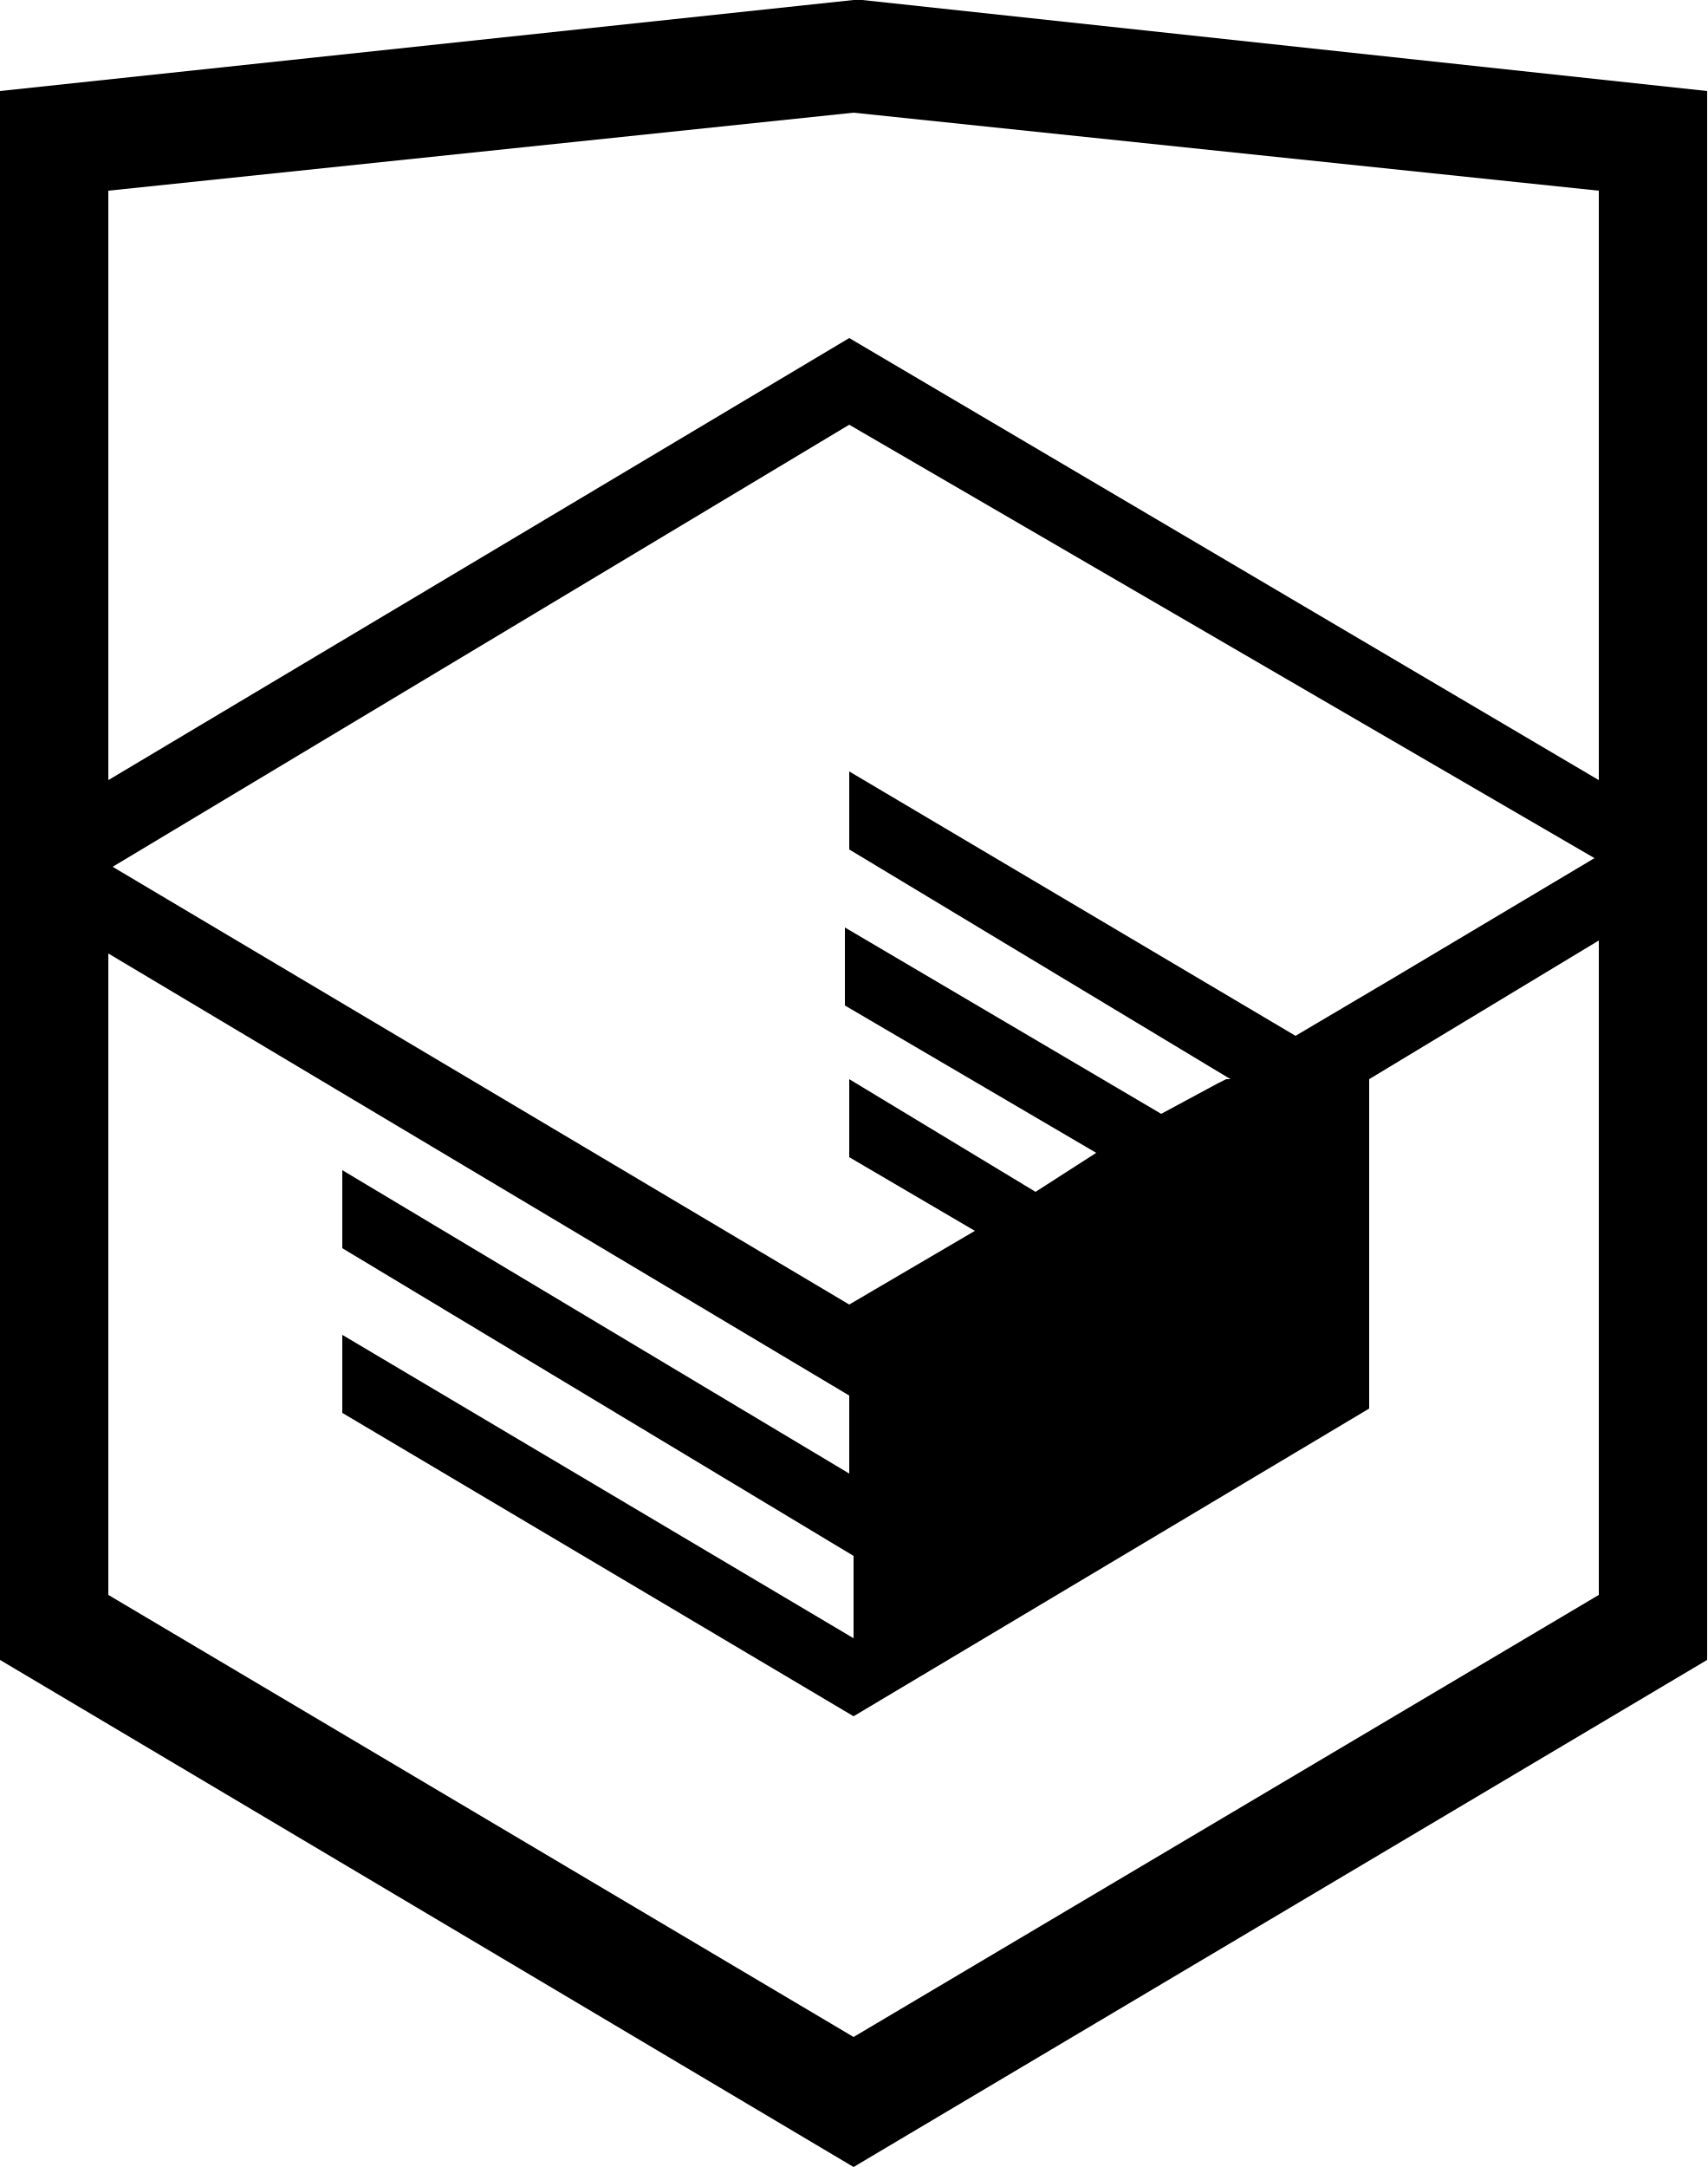
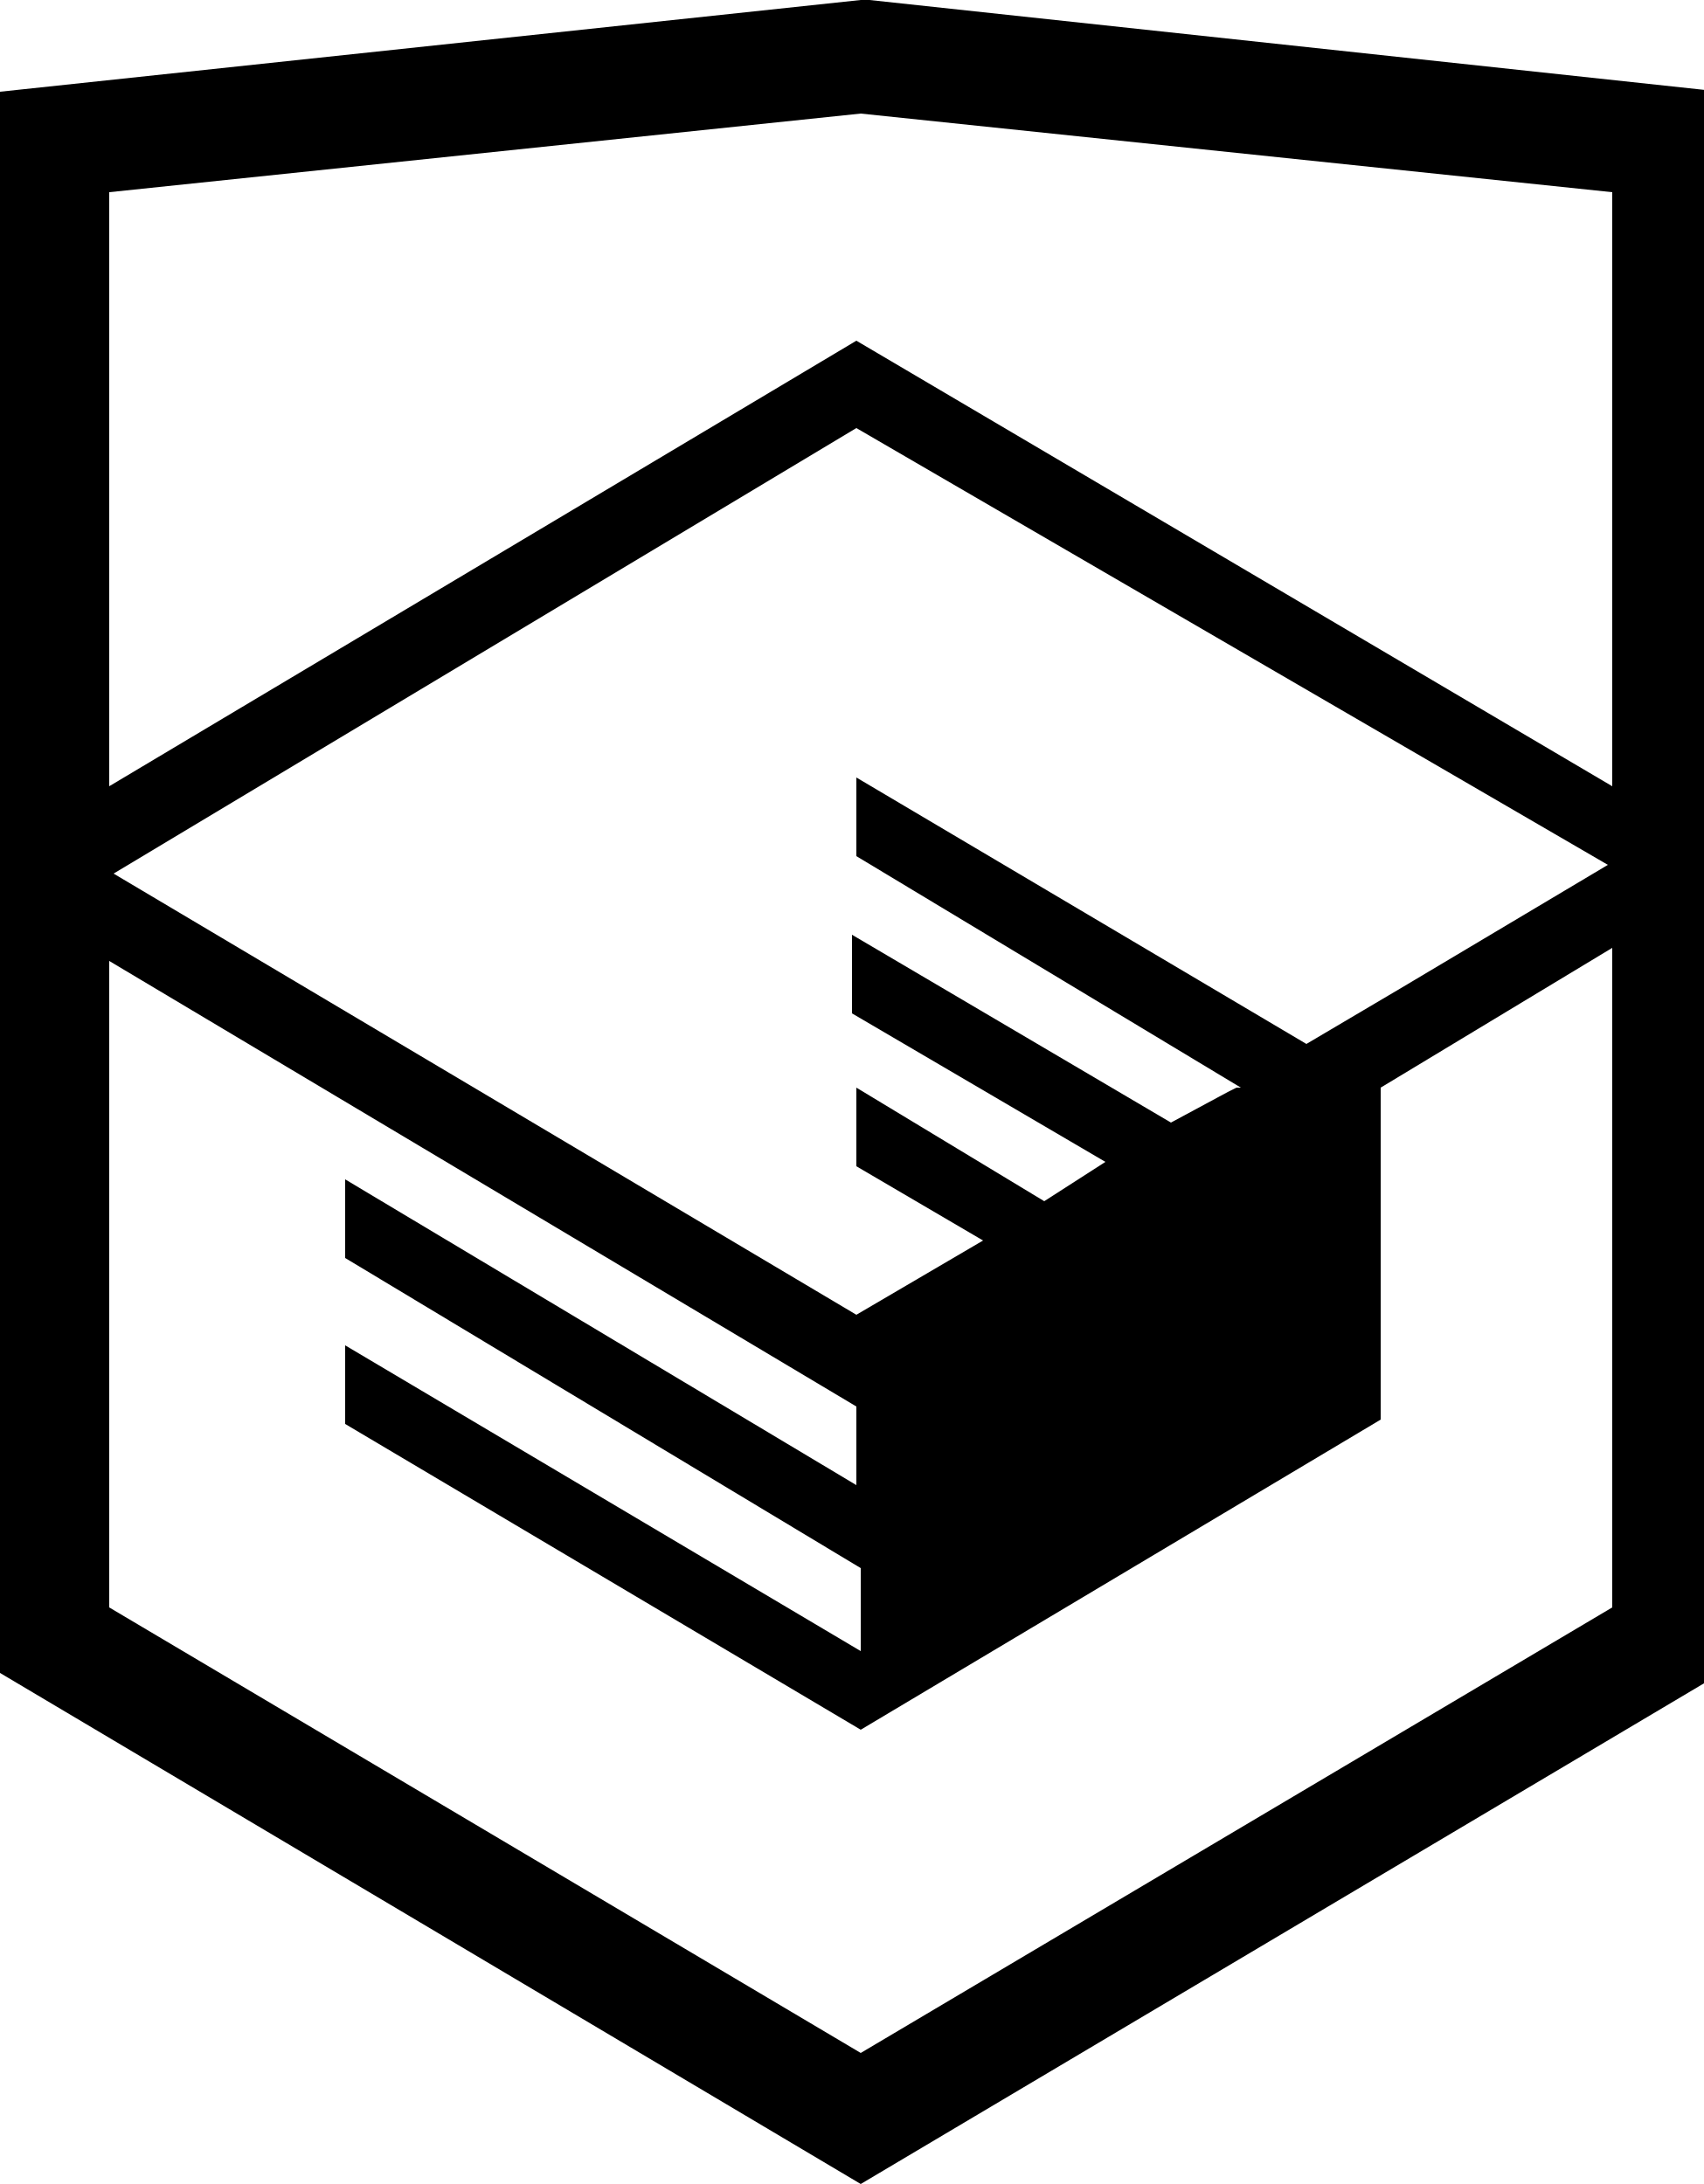
- <svg xmlns="http://www.w3.org/2000/svg" viewBox="0 0 39.4 50">
+ <svg xmlns="http://www.w3.org/2000/svg" viewBox="0 0 39 50">
  <path d="M19.9 0h-.2L0 2.1v36.2L19.7 50l19.7-11.7V2.1L19.9 0zm17 36.8L19.7 47 2.5 36.8V22l17.1 10.2V34L7.9 27v1.8l11.8 7.1v1.9l-11.8-7v1.8l11.8 7 11.9-7.1v-7.6l5.3-3.2v15.1zm-.1-17l-4.7 2.8-2.2 1.3-10.3-6.1v1.8l8.8 5.3h-.1l-.2.1-1.3.7-7.3-4.3v1.8l5.8 3.4-1.4.9-4.3-2.6v1.8l2.9 1.7-2.9 1.7L2.6 20l17-10.2 17.2 10zm.1-1.8L19.6 7.8 2.5 18V4.4l17.2-1.8 17.2 1.8V18z" />
</svg>
